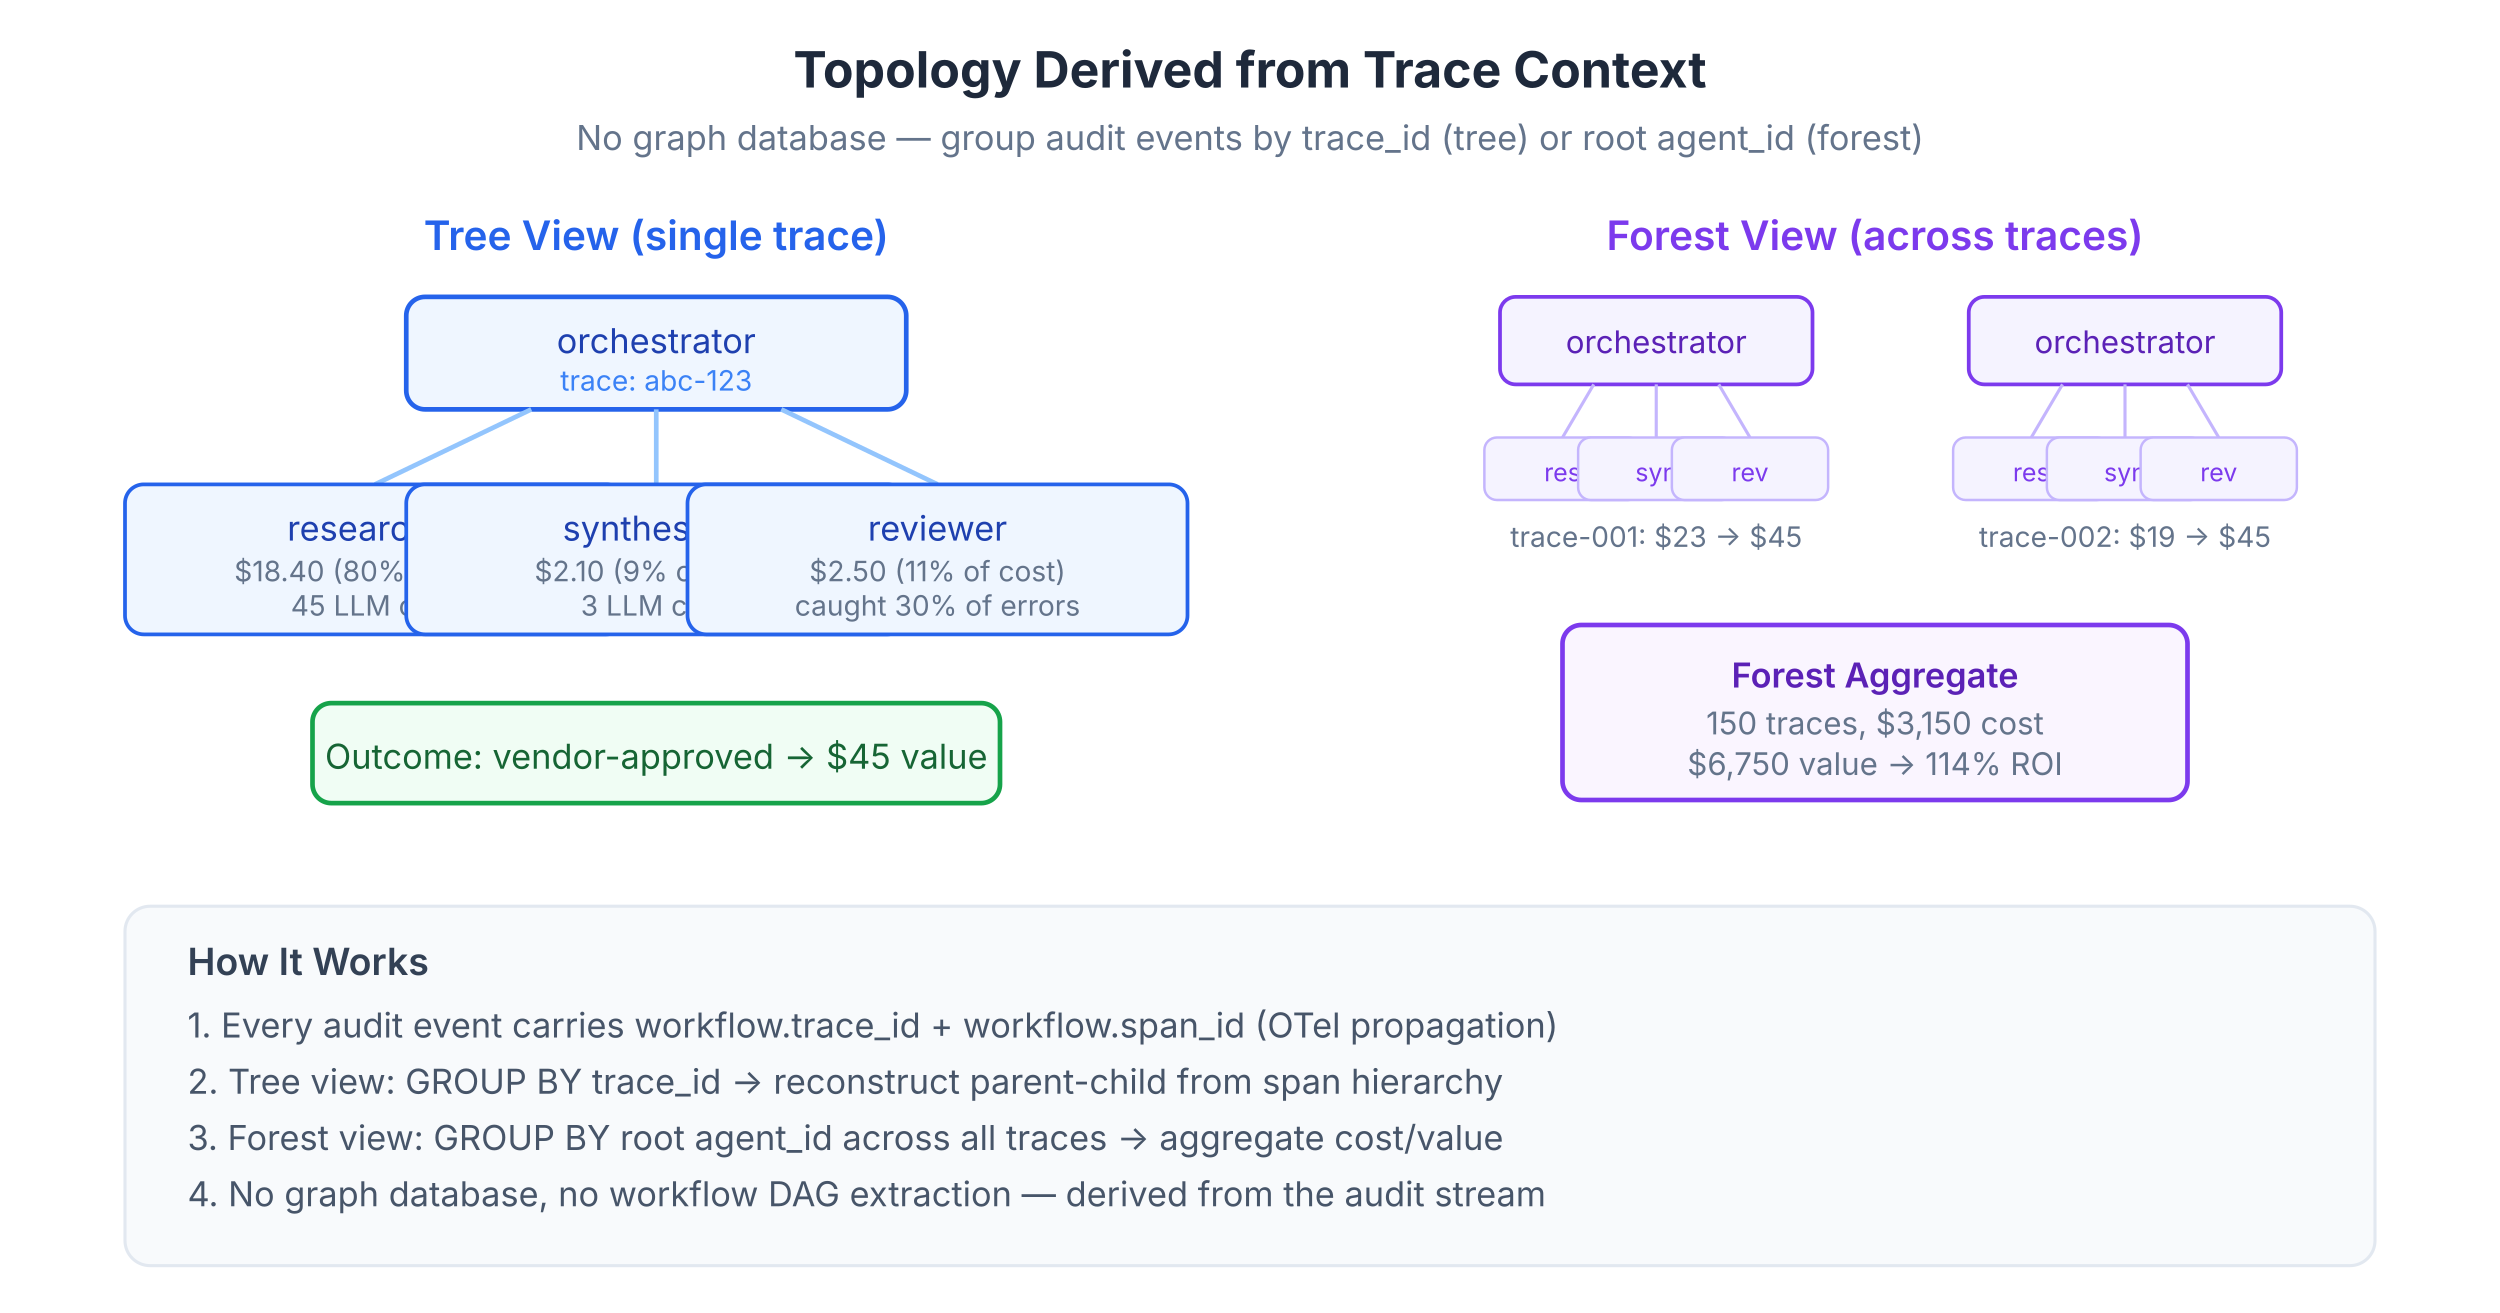
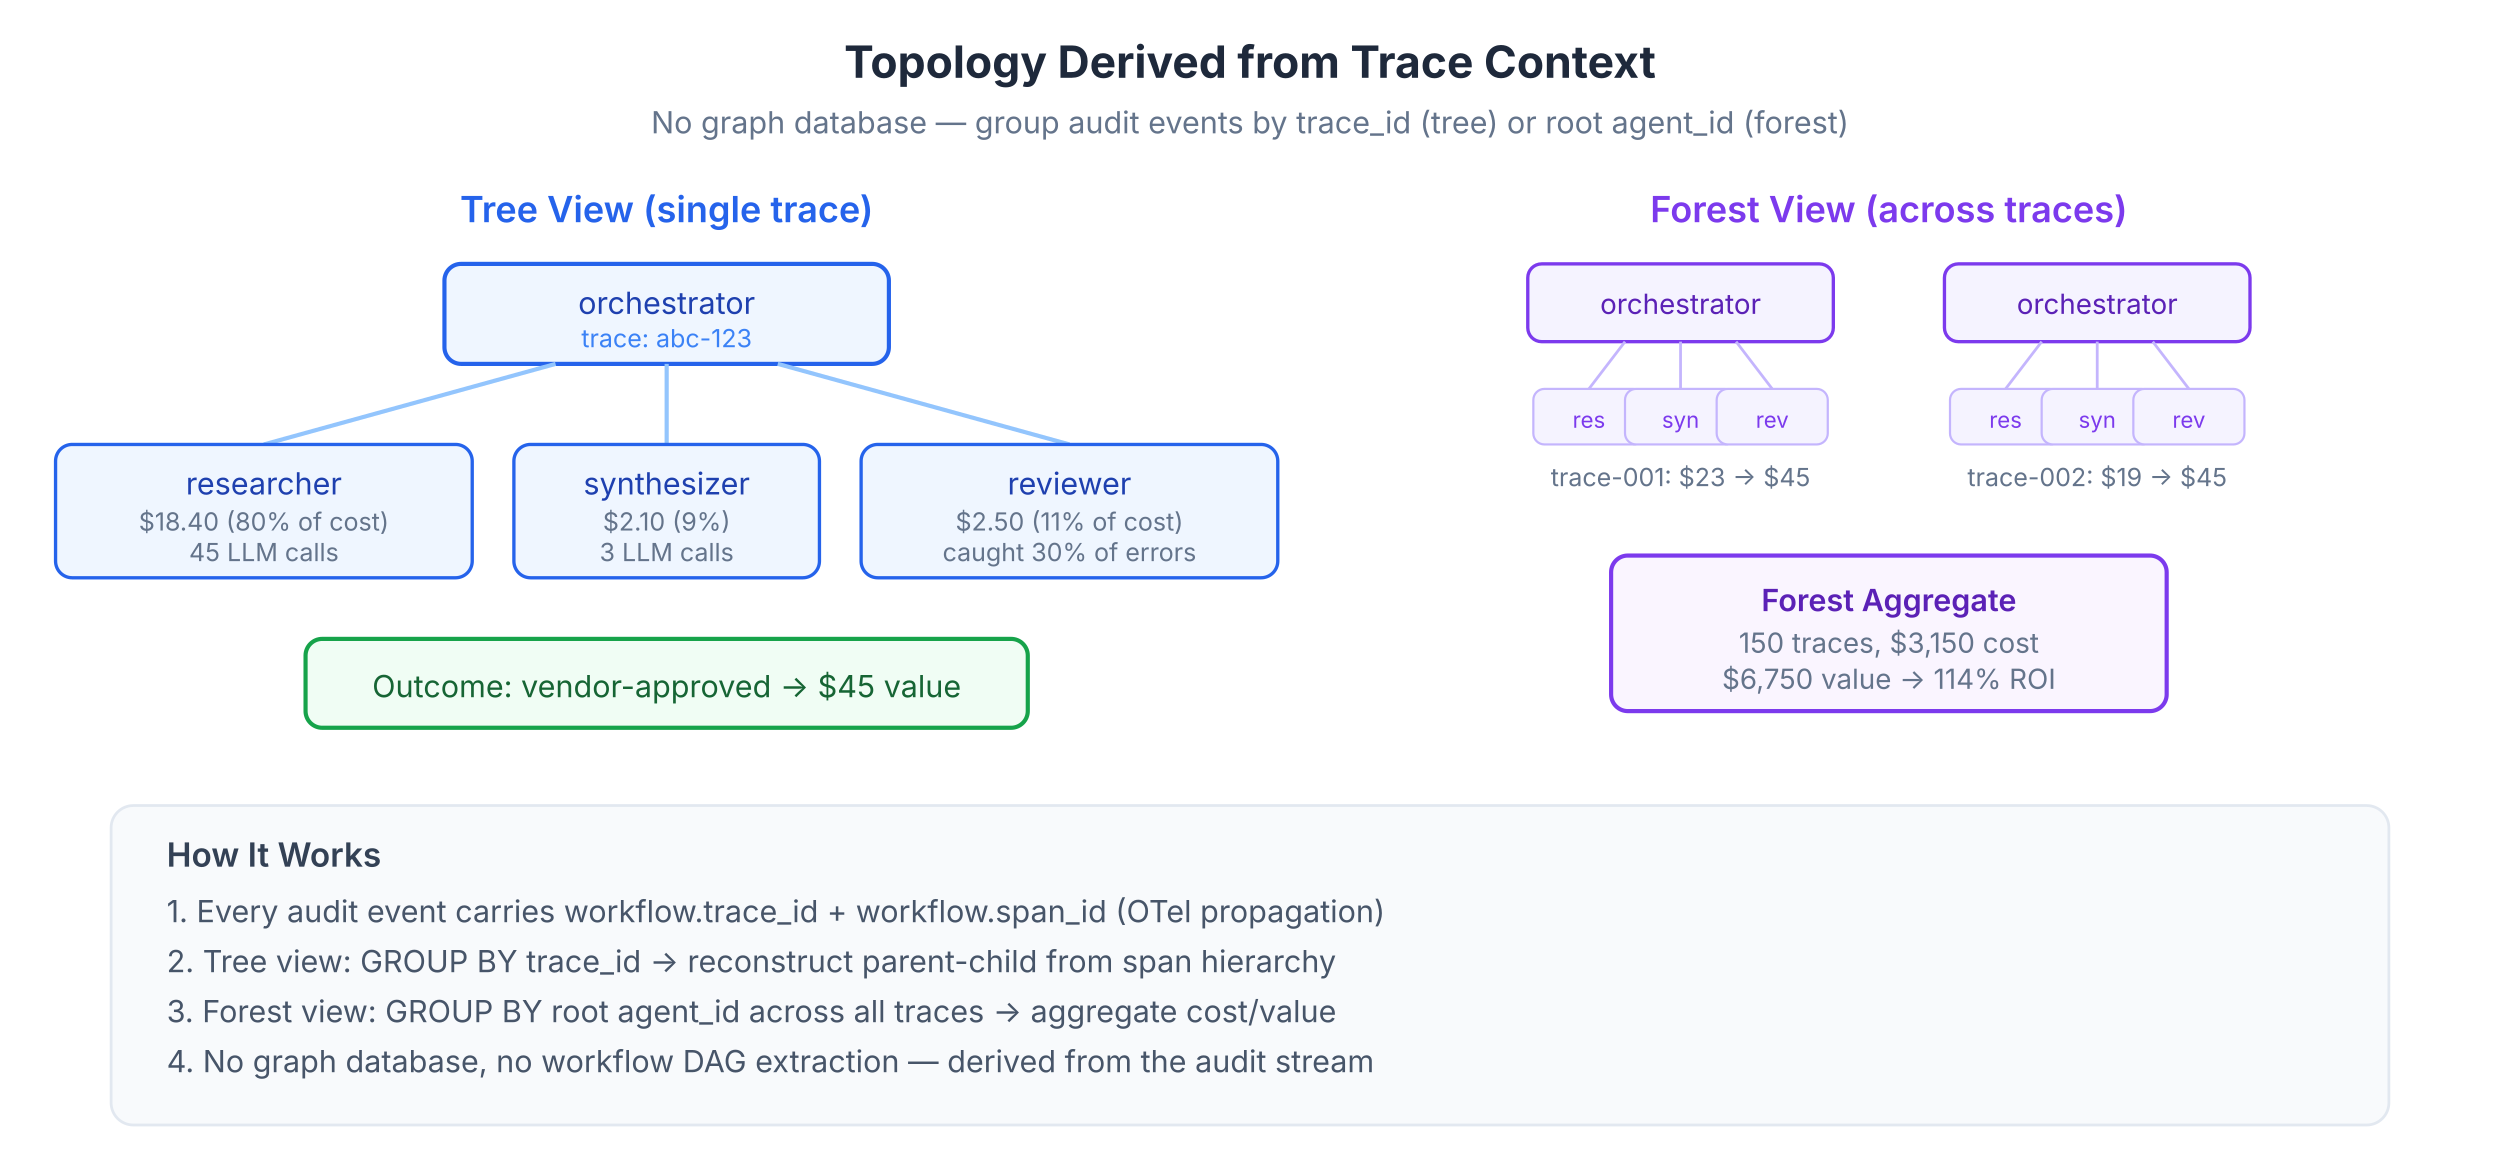
- <svg xmlns="http://www.w3.org/2000/svg" viewBox="0 0 800 420" font-family="Inter, system-ui, sans-serif">
-   <text x="400" y="28" text-anchor="middle" font-size="16" font-weight="700" fill="#1e293b">Topology Derived from Trace Context</text>
-   <text x="400" y="48" text-anchor="middle" font-size="11" fill="#64748b">No graph database — group audit events by trace_id (tree) or root agent_id (forest)</text>
-   <text x="210" y="80" text-anchor="middle" font-size="13" font-weight="600" fill="#2563eb">Tree View (single trace)</text>
-   <rect x="130" y="95" width="160" height="36" rx="6" fill="#eff6ff" stroke="#2563eb" stroke-width="1.5" />
-   <text x="210" y="113" text-anchor="middle" font-size="11" fill="#1e40af">orchestrator</text>
-   <text x="210" y="125" text-anchor="middle" font-size="9" fill="#3b82f6">trace: abc-123</text>
-   <line x1="170" y1="131" x2="120" y2="155" stroke="#93c5fd" stroke-width="1.5" />
-   <line x1="210" y1="131" x2="210" y2="155" stroke="#93c5fd" stroke-width="1.5" />
-   <line x1="250" y1="131" x2="300" y2="155" stroke="#93c5fd" stroke-width="1.5" />
-   <rect x="40" y="155" width="160" height="48" rx="6" fill="#eff6ff" stroke="#2563eb" stroke-width="1.2" />
-   <text x="120" y="173" text-anchor="middle" font-size="11" fill="#1e40af">researcher</text>
-   <text x="120" y="186" text-anchor="middle" font-size="9" fill="#64748b">$18.40 (80% of cost)</text>
-   <text x="120" y="197" text-anchor="middle" font-size="9" fill="#64748b">45 LLM calls</text>
-   <rect x="130" y="155" width="160" height="48" rx="6" fill="#eff6ff" stroke="#2563eb" stroke-width="1.2" />
-   <text x="210" y="173" text-anchor="middle" font-size="11" fill="#1e40af">synthesizer</text>
-   <text x="210" y="186" text-anchor="middle" font-size="9" fill="#64748b">$2.10 (9% of cost)</text>
-   <text x="210" y="197" text-anchor="middle" font-size="9" fill="#64748b">3 LLM calls</text>
-   <rect x="220" y="155" width="160" height="48" rx="6" fill="#eff6ff" stroke="#2563eb" stroke-width="1.2" />
-   <text x="300" y="173" text-anchor="middle" font-size="11" fill="#1e40af">reviewer</text>
-   <text x="300" y="186" text-anchor="middle" font-size="9" fill="#64748b">$2.50 (11% of cost)</text>
-   <text x="300" y="197" text-anchor="middle" font-size="9" fill="#64748b">caught 30% of errors</text>
-   <rect x="100" y="225" width="220" height="32" rx="6" fill="#f0fdf4" stroke="#16a34a" stroke-width="1.5" />
-   <text x="210" y="246" text-anchor="middle" font-size="11" fill="#166534">Outcome: vendor-approved → $45 value</text>
-   <text x="600" y="80" text-anchor="middle" font-size="13" font-weight="600" fill="#7c3aed">Forest View (across traces)</text>
-   <rect x="480" y="95" width="100" height="28" rx="5" fill="#f5f3ff" stroke="#7c3aed" stroke-width="1.2" />
-   <text x="530" y="113" text-anchor="middle" font-size="10" fill="#5b21b6">orchestrator</text>
-   <line x1="510" y1="123" x2="500" y2="140" stroke="#c4b5fd" stroke-width="1" />
-   <line x1="530" y1="123" x2="530" y2="140" stroke="#c4b5fd" stroke-width="1" />
-   <line x1="550" y1="123" x2="560" y2="140" stroke="#c4b5fd" stroke-width="1" />
-   <rect x="475" y="140" width="50" height="20" rx="4" fill="#f5f3ff" stroke="#c4b5fd" stroke-width="0.8" />
-   <text x="500" y="154" text-anchor="middle" font-size="8" fill="#7c3aed">res</text>
-   <rect x="505" y="140" width="50" height="20" rx="4" fill="#f5f3ff" stroke="#c4b5fd" stroke-width="0.8" />
-   <text x="530" y="154" text-anchor="middle" font-size="8" fill="#7c3aed">syn</text>
-   <rect x="535" y="140" width="50" height="20" rx="4" fill="#f5f3ff" stroke="#c4b5fd" stroke-width="0.8" />
-   <text x="560" y="154" text-anchor="middle" font-size="8" fill="#7c3aed">rev</text>
-   <text x="530" y="175" text-anchor="middle" font-size="9" fill="#64748b">trace-001: $23 → $45</text>
-   <rect x="630" y="95" width="100" height="28" rx="5" fill="#f5f3ff" stroke="#7c3aed" stroke-width="1.2" />
-   <text x="680" y="113" text-anchor="middle" font-size="10" fill="#5b21b6">orchestrator</text>
-   <line x1="660" y1="123" x2="650" y2="140" stroke="#c4b5fd" stroke-width="1" />
-   <line x1="680" y1="123" x2="680" y2="140" stroke="#c4b5fd" stroke-width="1" />
-   <line x1="700" y1="123" x2="710" y2="140" stroke="#c4b5fd" stroke-width="1" />
-   <rect x="625" y="140" width="50" height="20" rx="4" fill="#f5f3ff" stroke="#c4b5fd" stroke-width="0.8" />
-   <text x="650" y="154" text-anchor="middle" font-size="8" fill="#7c3aed">res</text>
-   <rect x="655" y="140" width="50" height="20" rx="4" fill="#f5f3ff" stroke="#c4b5fd" stroke-width="0.8" />
-   <text x="680" y="154" text-anchor="middle" font-size="8" fill="#7c3aed">syn</text>
-   <rect x="685" y="140" width="50" height="20" rx="4" fill="#f5f3ff" stroke="#c4b5fd" stroke-width="0.8" />
-   <text x="710" y="154" text-anchor="middle" font-size="8" fill="#7c3aed">rev</text>
-   <text x="680" y="175" text-anchor="middle" font-size="9" fill="#64748b">trace-002: $19 → $45</text>
-   <rect x="500" y="200" width="200" height="56" rx="6" fill="#faf5ff" stroke="#7c3aed" stroke-width="1.5" />
-   <text x="600" y="220" text-anchor="middle" font-size="11" font-weight="600" fill="#5b21b6">Forest Aggregate</text>
-   <text x="600" y="235" text-anchor="middle" font-size="10" fill="#64748b">150 traces, $3,150 cost</text>
-   <text x="600" y="248" text-anchor="middle" font-size="10" fill="#64748b">$6,750 value → 114% ROI</text>
-   <rect x="40" y="290" width="720" height="115" rx="8" fill="#f8fafc" stroke="#e2e8f0" stroke-width="1" />
+ <svg xmlns="http://www.w3.org/2000/svg" viewBox="0 0 900 420" font-family="Inter, system-ui, sans-serif">
+   <text x="450" y="28" text-anchor="middle" font-size="16" font-weight="700" fill="#1e293b">Topology Derived from Trace Context</text>
+   <text x="450" y="48" text-anchor="middle" font-size="11" fill="#64748b">No graph database — group audit events by trace_id (tree) or root agent_id (forest)</text>
+   <text x="240" y="80" text-anchor="middle" font-size="13" font-weight="600" fill="#2563eb">Tree View (single trace)</text>
+   <rect x="160" y="95" width="160" height="36" rx="6" fill="#eff6ff" stroke="#2563eb" stroke-width="1.5" />
+   <text x="240" y="113" text-anchor="middle" font-size="11" fill="#1e40af">orchestrator</text>
+   <text x="240" y="125" text-anchor="middle" font-size="9" fill="#3b82f6">trace: abc-123</text>
+   <line x1="200" y1="131" x2="95" y2="160" stroke="#93c5fd" stroke-width="1.5" />
+   <line x1="240" y1="131" x2="240" y2="160" stroke="#93c5fd" stroke-width="1.5" />
+   <line x1="280" y1="131" x2="385" y2="160" stroke="#93c5fd" stroke-width="1.5" />
+   <rect x="20" y="160" width="150" height="48" rx="6" fill="#eff6ff" stroke="#2563eb" stroke-width="1.2" />
+   <text x="95" y="178" text-anchor="middle" font-size="11" fill="#1e40af">researcher</text>
+   <text x="95" y="191" text-anchor="middle" font-size="9" fill="#64748b">$18.40 (80% of cost)</text>
+   <text x="95" y="202" text-anchor="middle" font-size="9" fill="#64748b">45 LLM calls</text>
+   <rect x="185" y="160" width="110" height="48" rx="6" fill="#eff6ff" stroke="#2563eb" stroke-width="1.2" />
+   <text x="240" y="178" text-anchor="middle" font-size="11" fill="#1e40af">synthesizer</text>
+   <text x="240" y="191" text-anchor="middle" font-size="9" fill="#64748b">$2.10 (9%)</text>
+   <text x="240" y="202" text-anchor="middle" font-size="9" fill="#64748b">3 LLM calls</text>
+   <rect x="310" y="160" width="150" height="48" rx="6" fill="#eff6ff" stroke="#2563eb" stroke-width="1.2" />
+   <text x="385" y="178" text-anchor="middle" font-size="11" fill="#1e40af">reviewer</text>
+   <text x="385" y="191" text-anchor="middle" font-size="9" fill="#64748b">$2.50 (11% of cost)</text>
+   <text x="385" y="202" text-anchor="middle" font-size="9" fill="#64748b">caught 30% of errors</text>
+   <rect x="110" y="230" width="260" height="32" rx="6" fill="#f0fdf4" stroke="#16a34a" stroke-width="1.5" />
+   <text x="240" y="251" text-anchor="middle" font-size="11" fill="#166534">Outcome: vendor-approved → $45 value</text>
+   <text x="680" y="80" text-anchor="middle" font-size="13" font-weight="600" fill="#7c3aed">Forest View (across traces)</text>
+   <rect x="550" y="95" width="110" height="28" rx="5" fill="#f5f3ff" stroke="#7c3aed" stroke-width="1.2" />
+   <text x="605" y="113" text-anchor="middle" font-size="10" fill="#5b21b6">orchestrator</text>
+   <line x1="585" y1="123" x2="572" y2="140" stroke="#c4b5fd" stroke-width="1" />
+   <line x1="605" y1="123" x2="605" y2="140" stroke="#c4b5fd" stroke-width="1" />
+   <line x1="625" y1="123" x2="638" y2="140" stroke="#c4b5fd" stroke-width="1" />
+   <rect x="552" y="140" width="40" height="20" rx="4" fill="#f5f3ff" stroke="#c4b5fd" stroke-width="0.8" />
+   <text x="572" y="154" text-anchor="middle" font-size="8" fill="#7c3aed">res</text>
+   <rect x="585" y="140" width="40" height="20" rx="4" fill="#f5f3ff" stroke="#c4b5fd" stroke-width="0.8" />
+   <text x="605" y="154" text-anchor="middle" font-size="8" fill="#7c3aed">syn</text>
+   <rect x="618" y="140" width="40" height="20" rx="4" fill="#f5f3ff" stroke="#c4b5fd" stroke-width="0.8" />
+   <text x="638" y="154" text-anchor="middle" font-size="8" fill="#7c3aed">rev</text>
+   <text x="605" y="175" text-anchor="middle" font-size="9" fill="#64748b">trace-001: $23 → $45</text>
+   <rect x="700" y="95" width="110" height="28" rx="5" fill="#f5f3ff" stroke="#7c3aed" stroke-width="1.2" />
+   <text x="755" y="113" text-anchor="middle" font-size="10" fill="#5b21b6">orchestrator</text>
+   <line x1="735" y1="123" x2="722" y2="140" stroke="#c4b5fd" stroke-width="1" />
+   <line x1="755" y1="123" x2="755" y2="140" stroke="#c4b5fd" stroke-width="1" />
+   <line x1="775" y1="123" x2="788" y2="140" stroke="#c4b5fd" stroke-width="1" />
+   <rect x="702" y="140" width="40" height="20" rx="4" fill="#f5f3ff" stroke="#c4b5fd" stroke-width="0.8" />
+   <text x="722" y="154" text-anchor="middle" font-size="8" fill="#7c3aed">res</text>
+   <rect x="735" y="140" width="40" height="20" rx="4" fill="#f5f3ff" stroke="#c4b5fd" stroke-width="0.8" />
+   <text x="755" y="154" text-anchor="middle" font-size="8" fill="#7c3aed">syn</text>
+   <rect x="768" y="140" width="40" height="20" rx="4" fill="#f5f3ff" stroke="#c4b5fd" stroke-width="0.8" />
+   <text x="788" y="154" text-anchor="middle" font-size="8" fill="#7c3aed">rev</text>
+   <text x="755" y="175" text-anchor="middle" font-size="9" fill="#64748b">trace-002: $19 → $45</text>
+   <rect x="580" y="200" width="200" height="56" rx="6" fill="#faf5ff" stroke="#7c3aed" stroke-width="1.5" />
+   <text x="680" y="220" text-anchor="middle" font-size="11" font-weight="600" fill="#5b21b6">Forest Aggregate</text>
+   <text x="680" y="235" text-anchor="middle" font-size="10" fill="#64748b">150 traces, $3,150 cost</text>
+   <text x="680" y="248" text-anchor="middle" font-size="10" fill="#64748b">$6,750 value → 114% ROI</text>
+   <rect x="40" y="290" width="820" height="115" rx="8" fill="#f8fafc" stroke="#e2e8f0" stroke-width="1" />
  <text x="60" y="312" font-size="12" font-weight="600" fill="#334155">How It Works</text>
  <text x="60" y="332" font-size="11" fill="#475569">1. Every audit event carries workflow.trace_id + workflow.span_id (OTel propagation)</text>
  <text x="60" y="350" font-size="11" fill="#475569">2. Tree view: GROUP BY trace_id → reconstruct parent-child from span hierarchy</text>
  <text x="60" y="368" font-size="11" fill="#475569">3. Forest view: GROUP BY root agent_id across all traces → aggregate cost/value</text>
  <text x="60" y="386" font-size="11" fill="#475569">4. No graph database, no workflow DAG extraction — derived from the audit stream</text>
</svg>
